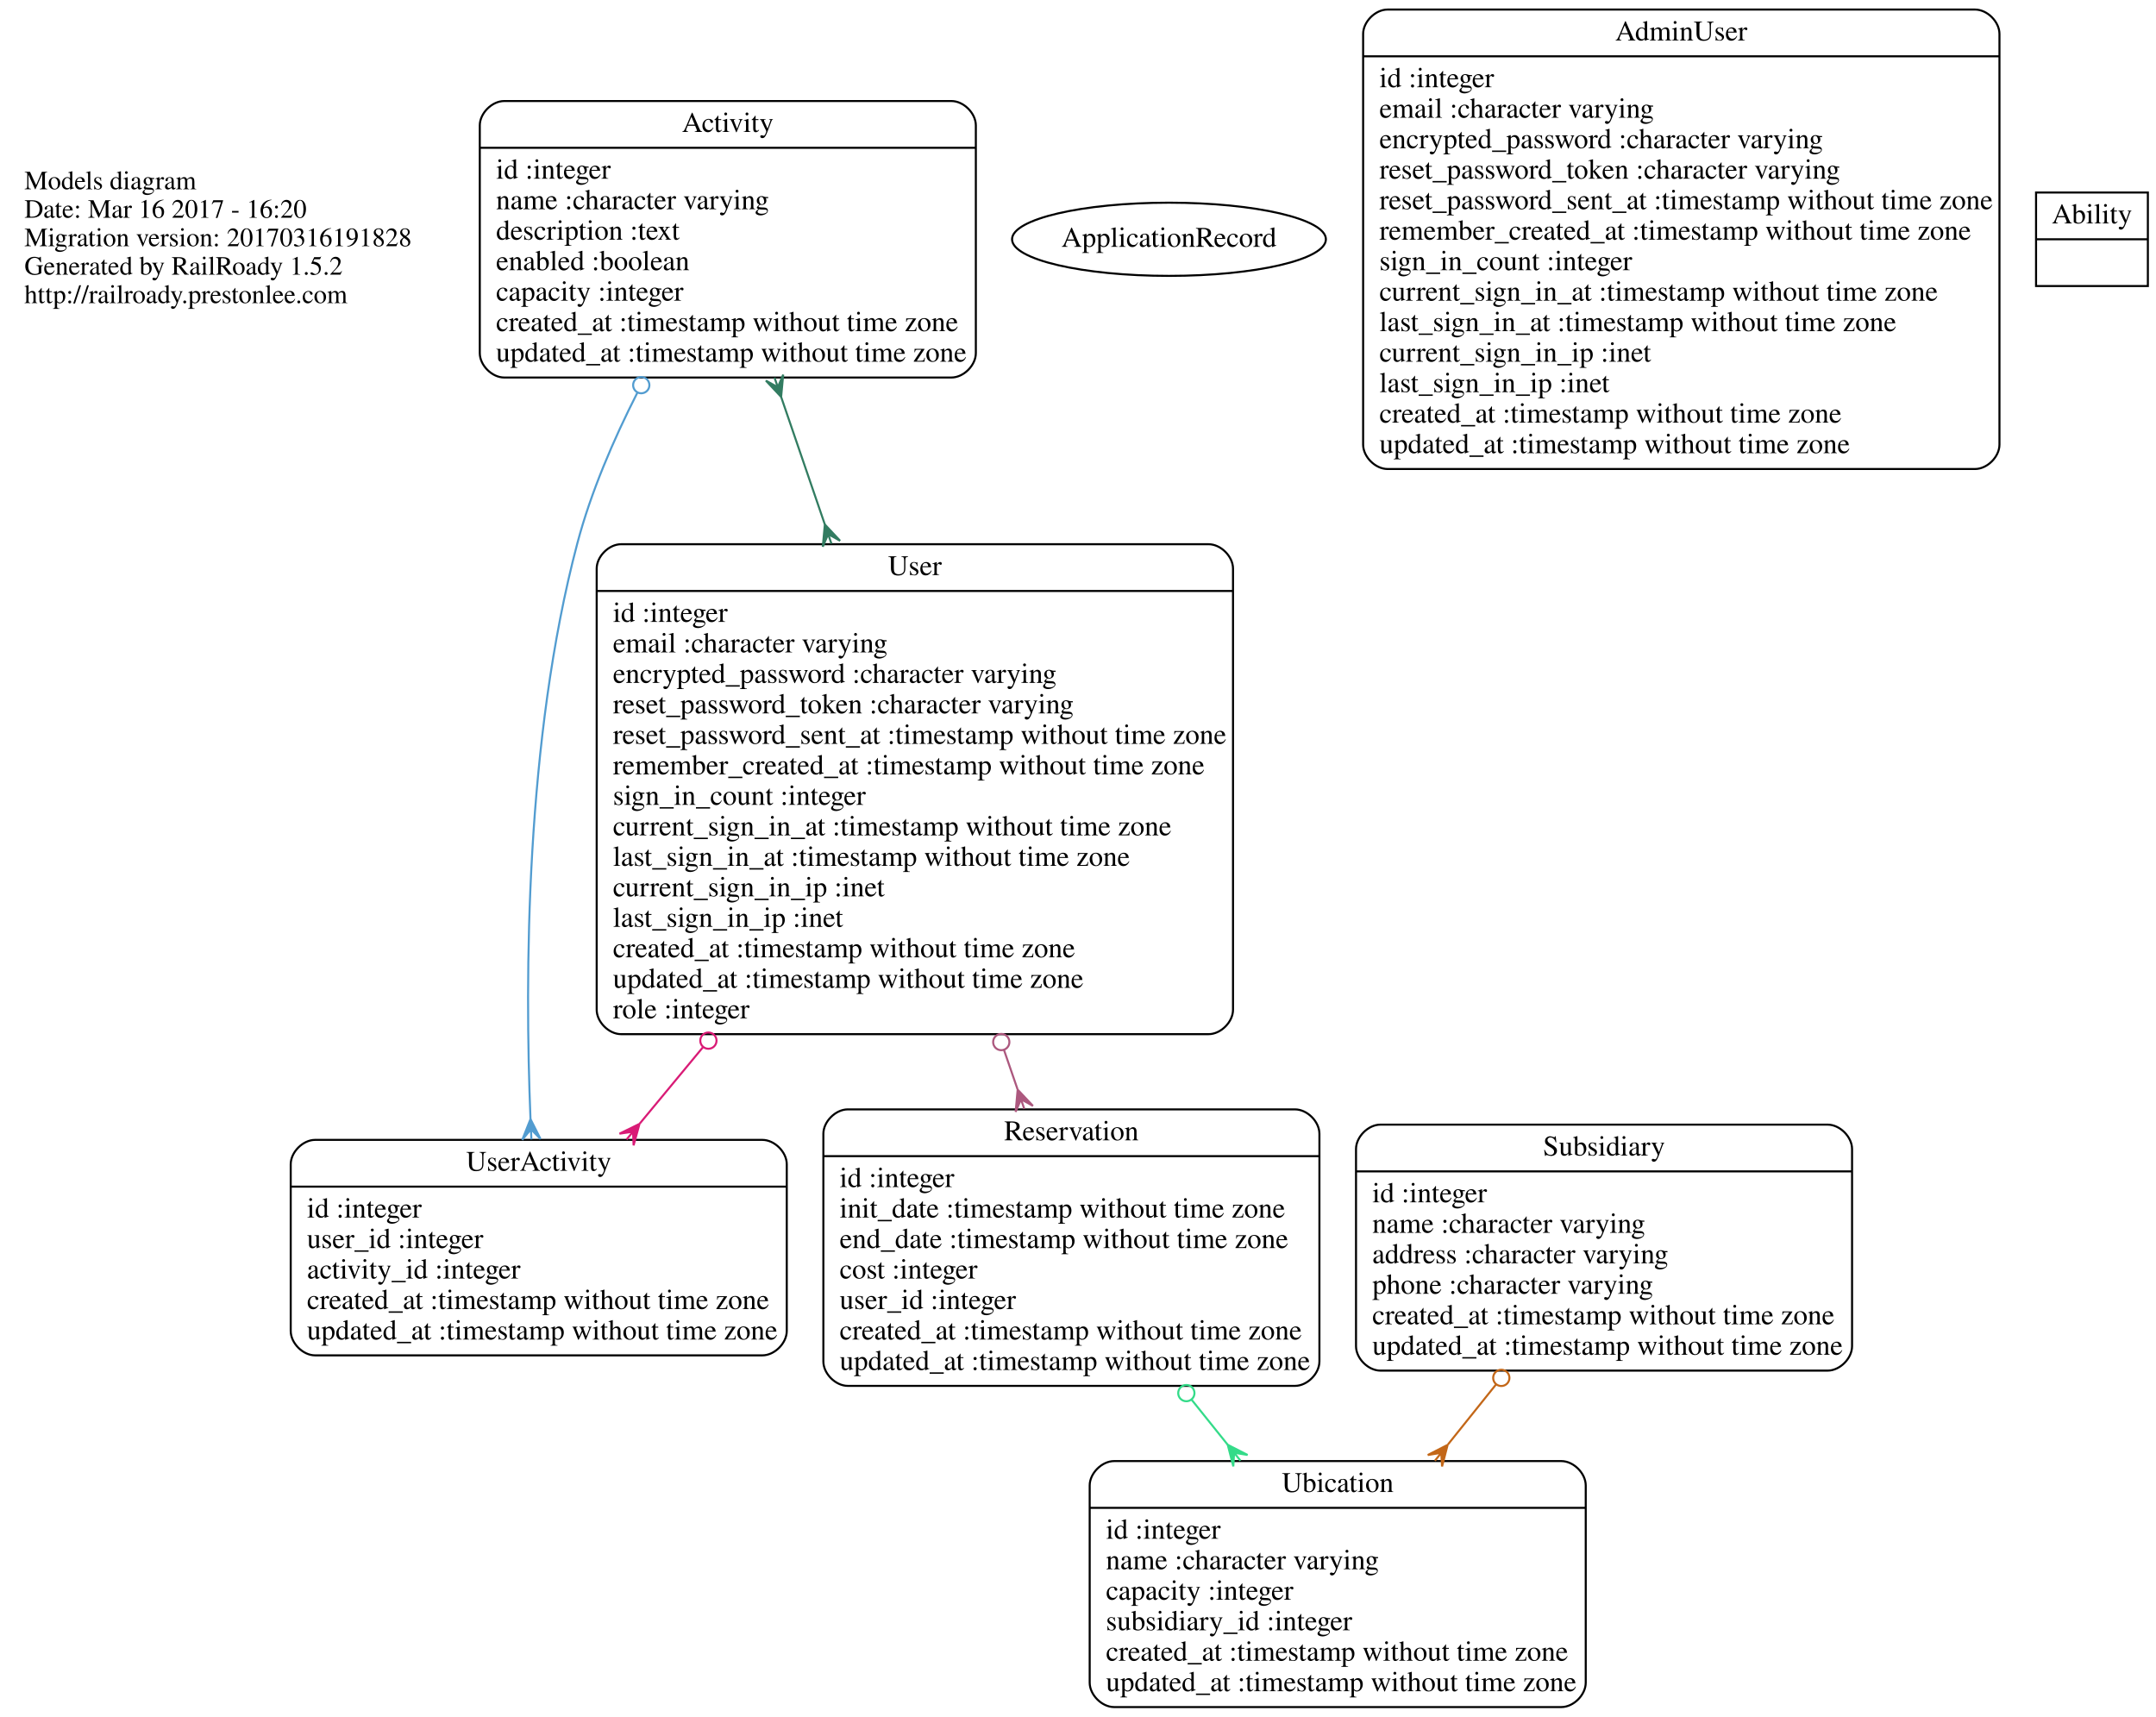
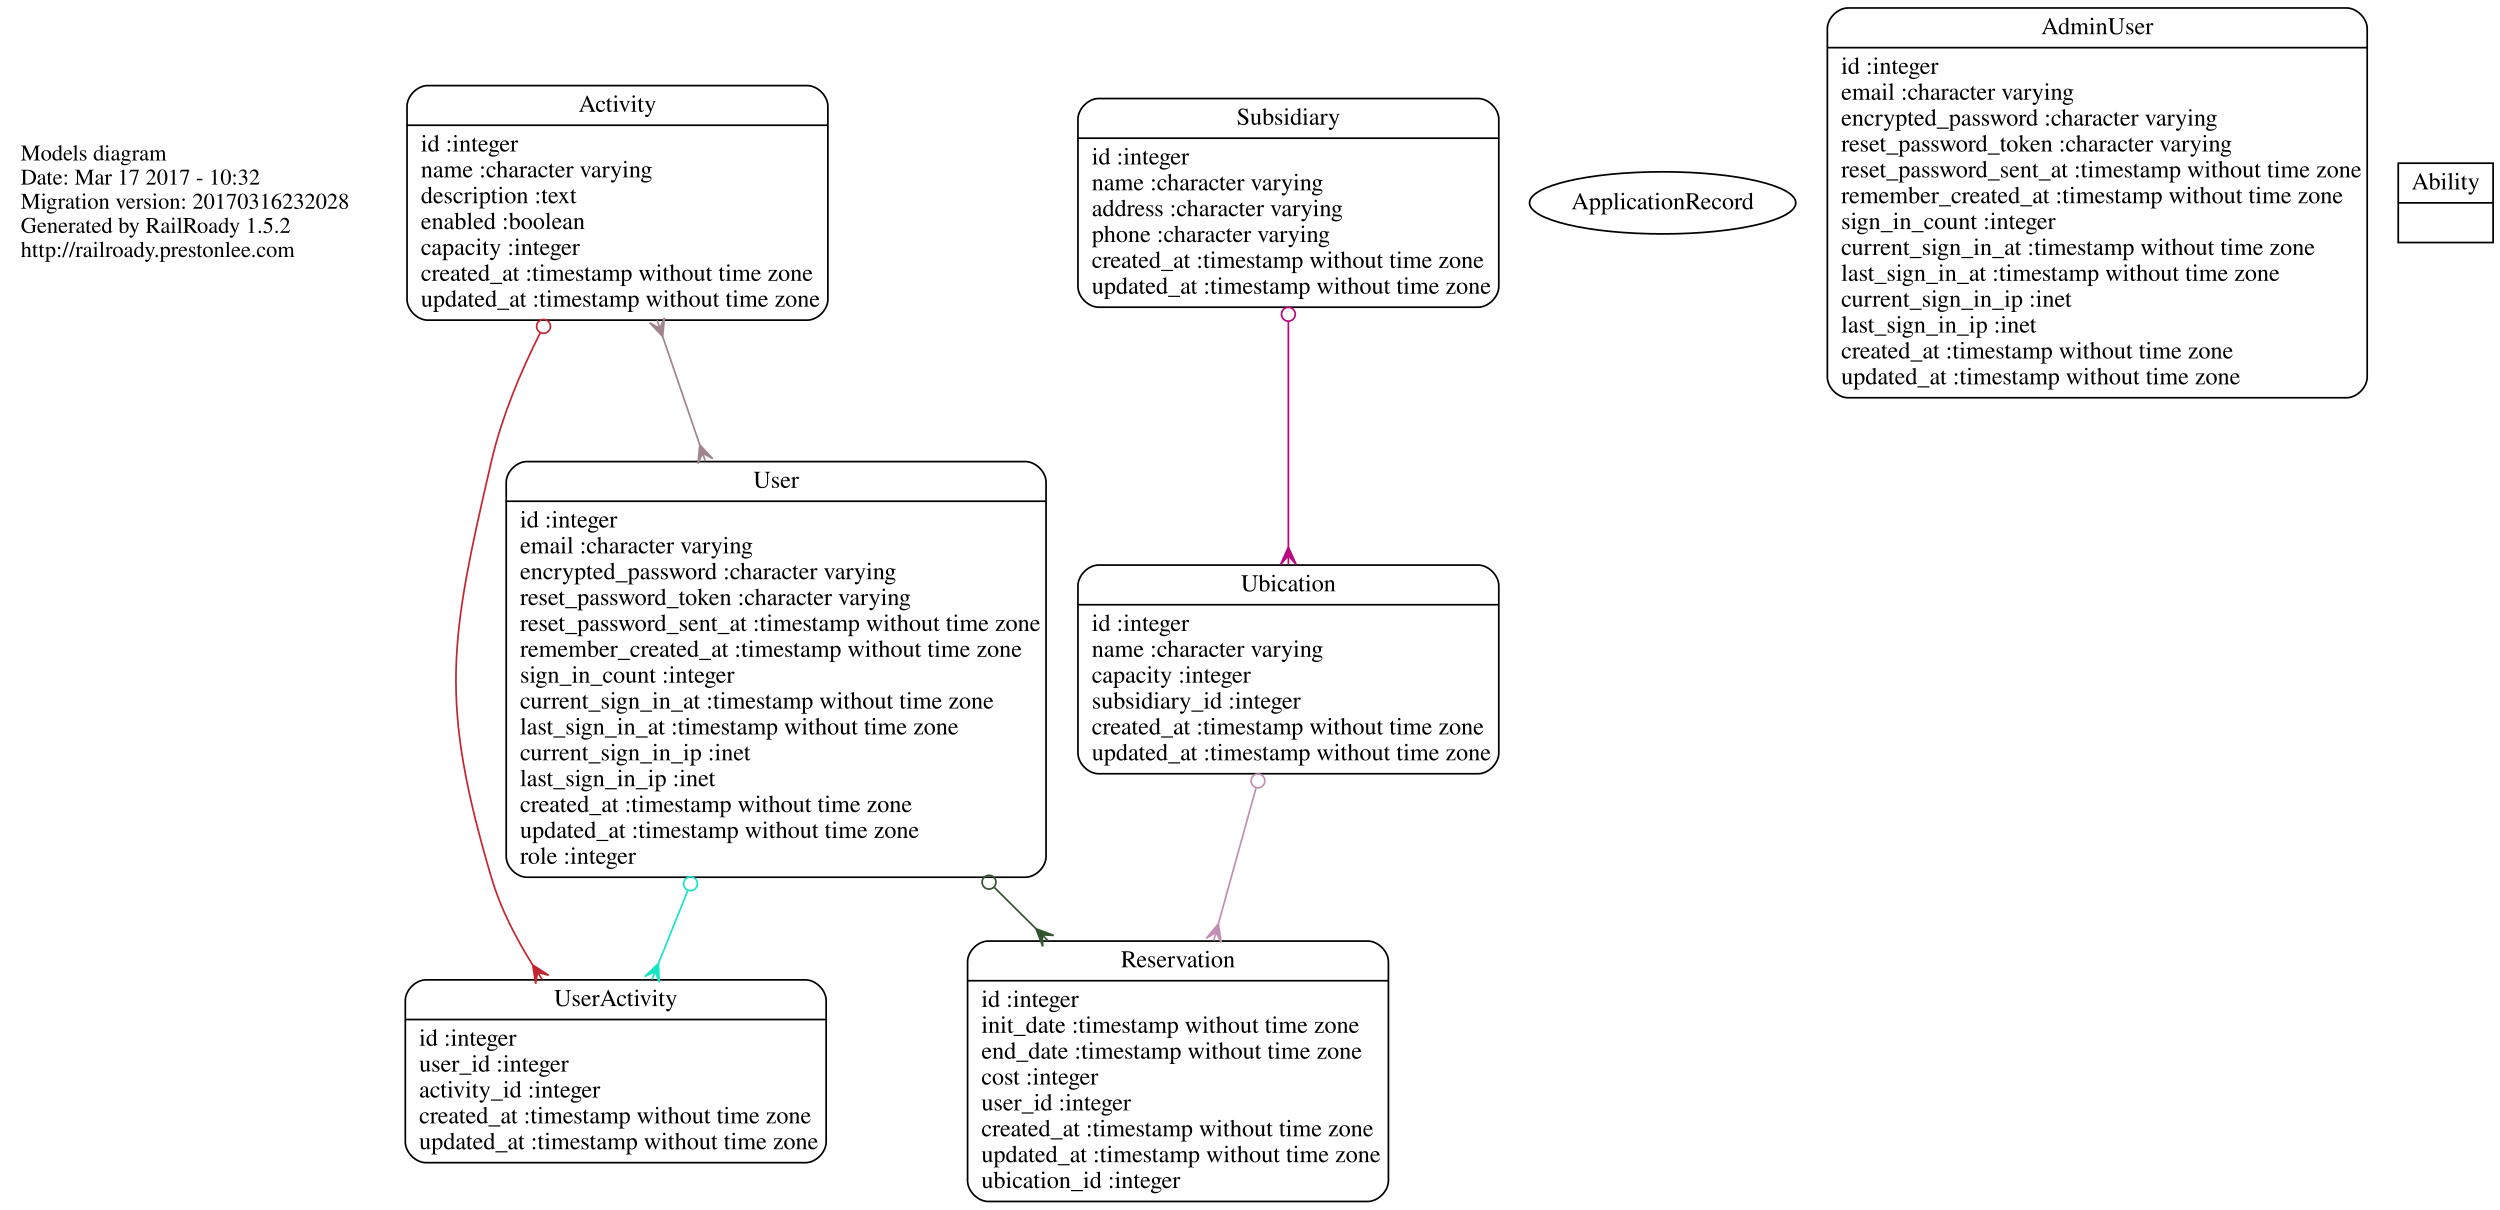
- <svg xmlns="http://www.w3.org/2000/svg" width="1060pt" height="844pt" viewBox="0.00 0.00 1060.50 844.00">
-   <g id="graph0" class="graph" transform="scale(1 1) rotate(0) translate(4 840)">
-     <polygon fill="none" stroke="none" points="-4,4 -4,-840 1056.5,-840 1056.5,4 -4,4" />
+ <svg xmlns="http://www.w3.org/2000/svg" width="1449pt" height="701pt" viewBox="0.00 0.00 1449.50 701.00">
+   <g id="graph0" class="graph" transform="scale(1 1) rotate(0) translate(4 697)">
+     <polygon fill="none" stroke="none" points="-4,4 -4,-697 1445.5,-697 1445.5,4 -4,4" />
    <g id="node1" class="node">
-       <text text-anchor="start" x="8" y="-747.1" font-family="Times,serif" font-size="13.00">Models diagram</text>
-       <text text-anchor="start" x="8" y="-733.1" font-family="Times,serif" font-size="13.00">Date: Mar 16 2017 - 16:20</text>
-       <text text-anchor="start" x="8" y="-719.1" font-family="Times,serif" font-size="13.00">Migration version: 20170316191828</text>
-       <text text-anchor="start" x="8" y="-705.1" font-family="Times,serif" font-size="13.00">Generated by RailRoady 1.5.2</text>
-       <text text-anchor="start" x="8" y="-691.1" font-family="Times,serif" font-size="13.00">http://railroady.prestonlee.com</text>
+       <text text-anchor="start" x="8" y="-604.1" font-family="Times,serif" font-size="13.00">Models diagram</text>
+       <text text-anchor="start" x="8" y="-590.1" font-family="Times,serif" font-size="13.00">Date: Mar 17 2017 - 10:32</text>
+       <text text-anchor="start" x="8" y="-576.1" font-family="Times,serif" font-size="13.00">Migration version: 20170316232028</text>
+       <text text-anchor="start" x="8" y="-562.1" font-family="Times,serif" font-size="13.00">Generated by RailRoady 1.5.2</text>
+       <text text-anchor="start" x="8" y="-548.1" font-family="Times,serif" font-size="13.00">http://railroady.prestonlee.com</text>
    </g>
    <g id="node2" class="node">
-       <path fill="none" stroke="black" d="M151,-173.5C151,-173.5 371,-173.5 371,-173.5 377,-173.5 383,-179.5 383,-185.5 383,-185.5 383,-267.5 383,-267.5 383,-273.5 377,-279.5 371,-279.5 371,-279.5 151,-279.5 151,-279.5 145,-279.5 139,-273.5 139,-267.5 139,-267.5 139,-185.5 139,-185.5 139,-179.5 145,-173.5 151,-173.5" />
-       <text text-anchor="middle" x="261" y="-264.3" font-family="Times,serif" font-size="14.00">UserActivity</text>
-       <polyline fill="none" stroke="black" points="139,-256.5 383,-256.5 " />
-       <text text-anchor="start" x="147" y="-241.3" font-family="Times,serif" font-size="14.00">id :integer</text>
-       <text text-anchor="start" x="147" y="-226.3" font-family="Times,serif" font-size="14.00">user_id :integer</text>
-       <text text-anchor="start" x="147" y="-211.3" font-family="Times,serif" font-size="14.00">activity_id :integer</text>
-       <text text-anchor="start" x="147" y="-196.3" font-family="Times,serif" font-size="14.00">created_at :timestamp without time zone</text>
-       <text text-anchor="start" x="147" y="-181.3" font-family="Times,serif" font-size="14.00">updated_at :timestamp without time zone</text>
+       <path fill="none" stroke="black" d="M243,-23C243,-23 463,-23 463,-23 469,-23 475,-29 475,-35 475,-35 475,-117 475,-117 475,-123 469,-129 463,-129 463,-129 243,-129 243,-129 237,-129 231,-123 231,-117 231,-117 231,-35 231,-35 231,-29 237,-23 243,-23" />
+       <text text-anchor="middle" x="353" y="-113.8" font-family="Times,serif" font-size="14.00">UserActivity</text>
+       <polyline fill="none" stroke="black" points="231,-106 475,-106 " />
+       <text text-anchor="start" x="239" y="-90.8" font-family="Times,serif" font-size="14.00">id :integer</text>
+       <text text-anchor="start" x="239" y="-75.8" font-family="Times,serif" font-size="14.00">user_id :integer</text>
+       <text text-anchor="start" x="239" y="-60.8" font-family="Times,serif" font-size="14.00">activity_id :integer</text>
+       <text text-anchor="start" x="239" y="-45.8" font-family="Times,serif" font-size="14.00">created_at :timestamp without time zone</text>
+       <text text-anchor="start" x="239" y="-30.8" font-family="Times,serif" font-size="14.00">updated_at :timestamp without time zone</text>
    </g>
    <g id="node3" class="node">
-       <path fill="none" stroke="black" d="M544,-0.5C544,-0.5 764,-0.5 764,-0.5 770,-0.5 776,-6.5 776,-12.5 776,-12.5 776,-109.5 776,-109.5 776,-115.5 770,-121.5 764,-121.5 764,-121.5 544,-121.5 544,-121.5 538,-121.5 532,-115.5 532,-109.5 532,-109.5 532,-12.5 532,-12.5 532,-6.5 538,-0.5 544,-0.5" />
-       <text text-anchor="middle" x="654" y="-106.3" font-family="Times,serif" font-size="14.00">Ubication</text>
-       <polyline fill="none" stroke="black" points="532,-98.5 776,-98.5 " />
-       <text text-anchor="start" x="540" y="-83.3" font-family="Times,serif" font-size="14.00">id :integer</text>
-       <text text-anchor="start" x="540" y="-68.3" font-family="Times,serif" font-size="14.00">name :character varying</text>
-       <text text-anchor="start" x="540" y="-53.3" font-family="Times,serif" font-size="14.00">capacity :integer</text>
-       <text text-anchor="start" x="540" y="-38.3" font-family="Times,serif" font-size="14.00">subsidiary_id :integer</text>
-       <text text-anchor="start" x="540" y="-23.3" font-family="Times,serif" font-size="14.00">created_at :timestamp without time zone</text>
-       <text text-anchor="start" x="540" y="-8.3" font-family="Times,serif" font-size="14.00">updated_at :timestamp without time zone</text>
+       <path fill="none" stroke="black" d="M633,-248.5C633,-248.5 853,-248.5 853,-248.5 859,-248.5 865,-254.5 865,-260.5 865,-260.5 865,-357.5 865,-357.5 865,-363.5 859,-369.5 853,-369.5 853,-369.5 633,-369.5 633,-369.5 627,-369.5 621,-363.5 621,-357.5 621,-357.5 621,-260.5 621,-260.5 621,-254.5 627,-248.5 633,-248.5" />
+       <text text-anchor="middle" x="743" y="-354.3" font-family="Times,serif" font-size="14.00">Ubication</text>
+       <polyline fill="none" stroke="black" points="621,-346.5 865,-346.5 " />
+       <text text-anchor="start" x="629" y="-331.3" font-family="Times,serif" font-size="14.00">id :integer</text>
+       <text text-anchor="start" x="629" y="-316.3" font-family="Times,serif" font-size="14.00">name :character varying</text>
+       <text text-anchor="start" x="629" y="-301.3" font-family="Times,serif" font-size="14.00">capacity :integer</text>
+       <text text-anchor="start" x="629" y="-286.3" font-family="Times,serif" font-size="14.00">subsidiary_id :integer</text>
+       <text text-anchor="start" x="629" y="-271.3" font-family="Times,serif" font-size="14.00">created_at :timestamp without time zone</text>
+       <text text-anchor="start" x="629" y="-256.3" font-family="Times,serif" font-size="14.00">updated_at :timestamp without time zone</text>
+     </g>
+     <g id="node10" class="node">
+       <path fill="none" stroke="black" d="M569,-0.5C569,-0.5 789,-0.5 789,-0.5 795,-0.5 801,-6.5 801,-12.5 801,-12.5 801,-139.5 801,-139.5 801,-145.5 795,-151.5 789,-151.5 789,-151.5 569,-151.5 569,-151.5 563,-151.5 557,-145.5 557,-139.5 557,-139.5 557,-12.5 557,-12.5 557,-6.5 563,-0.5 569,-0.5" />
+       <text text-anchor="middle" x="679" y="-136.3" font-family="Times,serif" font-size="14.00">Reservation</text>
+       <polyline fill="none" stroke="black" points="557,-128.5 801,-128.5 " />
+       <text text-anchor="start" x="565" y="-113.3" font-family="Times,serif" font-size="14.00">id :integer</text>
+       <text text-anchor="start" x="565" y="-98.3" font-family="Times,serif" font-size="14.00">init_date :timestamp without time zone</text>
+       <text text-anchor="start" x="565" y="-83.3" font-family="Times,serif" font-size="14.00">end_date :timestamp without time zone</text>
+       <text text-anchor="start" x="565" y="-68.3" font-family="Times,serif" font-size="14.00">cost :integer</text>
+       <text text-anchor="start" x="565" y="-53.3" font-family="Times,serif" font-size="14.00">user_id :integer</text>
+       <text text-anchor="start" x="565" y="-38.3" font-family="Times,serif" font-size="14.00">created_at :timestamp without time zone</text>
+       <text text-anchor="start" x="565" y="-23.3" font-family="Times,serif" font-size="14.00">updated_at :timestamp without time zone</text>
+       <text text-anchor="start" x="565" y="-8.3" font-family="Times,serif" font-size="14.00">ubication_id :integer</text>
+     </g>
+     <g id="edge1" class="edge">
+       <path fill="none" stroke="#c28fb3" d="M724.297,-240.496C717.467,-215.841 709.653,-187.637 702.46,-161.675" />
+       <ellipse fill="none" stroke="#c28fb3" cx="725.367" cy="-244.357" rx="4" ry="4" />
+       <polygon fill="#c28fb3" stroke="#c28fb3" points="702.407,-161.484 704.073,-150.645 701.072,-156.666 699.737,-151.847 699.737,-151.847 699.737,-151.847 701.072,-156.666 695.4,-153.049 702.407,-161.484 702.407,-161.484" />
    </g>
    <g id="node4" class="node">
-       <ellipse fill="none" stroke="black" cx="571" cy="-722.5" rx="77.187" ry="18" />
-       <text text-anchor="middle" x="571" y="-718.8" font-family="Times,serif" font-size="14.00">ApplicationRecord</text>
+       <ellipse fill="none" stroke="black" cx="960" cy="-579.5" rx="77.187" ry="18" />
+       <text text-anchor="middle" x="960" y="-575.8" font-family="Times,serif" font-size="14.00">ApplicationRecord</text>
    </g>
    <g id="node5" class="node">
-       <path fill="none" stroke="black" d="M678.5,-609.5C678.5,-609.5 967.5,-609.5 967.5,-609.5 973.5,-609.5 979.5,-615.5 979.5,-621.5 979.5,-621.5 979.5,-823.5 979.5,-823.5 979.5,-829.5 973.5,-835.5 967.5,-835.5 967.5,-835.5 678.5,-835.5 678.5,-835.5 672.5,-835.5 666.5,-829.5 666.5,-823.5 666.5,-823.5 666.5,-621.5 666.5,-621.5 666.5,-615.5 672.5,-609.5 678.5,-609.5" />
-       <text text-anchor="middle" x="823" y="-820.3" font-family="Times,serif" font-size="14.00">AdminUser</text>
-       <polyline fill="none" stroke="black" points="666.5,-812.5 979.5,-812.5 " />
-       <text text-anchor="start" x="674.5" y="-797.3" font-family="Times,serif" font-size="14.00">id :integer</text>
-       <text text-anchor="start" x="674.5" y="-782.3" font-family="Times,serif" font-size="14.00">email :character varying</text>
-       <text text-anchor="start" x="674.5" y="-767.3" font-family="Times,serif" font-size="14.00">encrypted_password :character varying</text>
-       <text text-anchor="start" x="674.5" y="-752.3" font-family="Times,serif" font-size="14.00">reset_password_token :character varying</text>
-       <text text-anchor="start" x="674.5" y="-737.3" font-family="Times,serif" font-size="14.00">reset_password_sent_at :timestamp without time zone</text>
-       <text text-anchor="start" x="674.5" y="-722.3" font-family="Times,serif" font-size="14.00">remember_created_at :timestamp without time zone</text>
-       <text text-anchor="start" x="674.5" y="-707.3" font-family="Times,serif" font-size="14.00">sign_in_count :integer</text>
-       <text text-anchor="start" x="674.5" y="-692.3" font-family="Times,serif" font-size="14.00">current_sign_in_at :timestamp without time zone</text>
-       <text text-anchor="start" x="674.5" y="-677.3" font-family="Times,serif" font-size="14.00">last_sign_in_at :timestamp without time zone</text>
-       <text text-anchor="start" x="674.5" y="-662.3" font-family="Times,serif" font-size="14.00">current_sign_in_ip :inet</text>
-       <text text-anchor="start" x="674.5" y="-647.3" font-family="Times,serif" font-size="14.00">last_sign_in_ip :inet</text>
-       <text text-anchor="start" x="674.5" y="-632.3" font-family="Times,serif" font-size="14.00">created_at :timestamp without time zone</text>
-       <text text-anchor="start" x="674.5" y="-617.3" font-family="Times,serif" font-size="14.00">updated_at :timestamp without time zone</text>
+       <path fill="none" stroke="black" d="M1067.5,-466.5C1067.5,-466.5 1356.5,-466.5 1356.5,-466.5 1362.5,-466.5 1368.5,-472.5 1368.5,-478.5 1368.5,-478.5 1368.5,-680.5 1368.5,-680.5 1368.5,-686.5 1362.5,-692.5 1356.5,-692.5 1356.5,-692.5 1067.5,-692.5 1067.5,-692.5 1061.5,-692.5 1055.5,-686.5 1055.5,-680.5 1055.5,-680.5 1055.5,-478.5 1055.5,-478.5 1055.5,-472.5 1061.5,-466.5 1067.5,-466.5" />
+       <text text-anchor="middle" x="1212" y="-677.3" font-family="Times,serif" font-size="14.00">AdminUser</text>
+       <polyline fill="none" stroke="black" points="1055.5,-669.5 1368.5,-669.5 " />
+       <text text-anchor="start" x="1063.5" y="-654.3" font-family="Times,serif" font-size="14.00">id :integer</text>
+       <text text-anchor="start" x="1063.5" y="-639.3" font-family="Times,serif" font-size="14.00">email :character varying</text>
+       <text text-anchor="start" x="1063.5" y="-624.3" font-family="Times,serif" font-size="14.00">encrypted_password :character varying</text>
+       <text text-anchor="start" x="1063.5" y="-609.3" font-family="Times,serif" font-size="14.00">reset_password_token :character varying</text>
+       <text text-anchor="start" x="1063.5" y="-594.3" font-family="Times,serif" font-size="14.00">reset_password_sent_at :timestamp without time zone</text>
+       <text text-anchor="start" x="1063.5" y="-579.3" font-family="Times,serif" font-size="14.00">remember_created_at :timestamp without time zone</text>
+       <text text-anchor="start" x="1063.5" y="-564.3" font-family="Times,serif" font-size="14.00">sign_in_count :integer</text>
+       <text text-anchor="start" x="1063.5" y="-549.3" font-family="Times,serif" font-size="14.00">current_sign_in_at :timestamp without time zone</text>
+       <text text-anchor="start" x="1063.5" y="-534.3" font-family="Times,serif" font-size="14.00">last_sign_in_at :timestamp without time zone</text>
+       <text text-anchor="start" x="1063.5" y="-519.3" font-family="Times,serif" font-size="14.00">current_sign_in_ip :inet</text>
+       <text text-anchor="start" x="1063.5" y="-504.3" font-family="Times,serif" font-size="14.00">last_sign_in_ip :inet</text>
+       <text text-anchor="start" x="1063.5" y="-489.3" font-family="Times,serif" font-size="14.00">created_at :timestamp without time zone</text>
+       <text text-anchor="start" x="1063.5" y="-474.3" font-family="Times,serif" font-size="14.00">updated_at :timestamp without time zone</text>
    </g>
    <g id="node6" class="node">
-       <path fill="none" stroke="black" d="M675,-166C675,-166 895,-166 895,-166 901,-166 907,-172 907,-178 907,-178 907,-275 907,-275 907,-281 901,-287 895,-287 895,-287 675,-287 675,-287 669,-287 663,-281 663,-275 663,-275 663,-178 663,-178 663,-172 669,-166 675,-166" />
-       <text text-anchor="middle" x="785" y="-271.8" font-family="Times,serif" font-size="14.00">Subsidiary</text>
-       <polyline fill="none" stroke="black" points="663,-264 907,-264 " />
-       <text text-anchor="start" x="671" y="-248.8" font-family="Times,serif" font-size="14.00">id :integer</text>
-       <text text-anchor="start" x="671" y="-233.8" font-family="Times,serif" font-size="14.00">name :character varying</text>
-       <text text-anchor="start" x="671" y="-218.8" font-family="Times,serif" font-size="14.00">address :character varying</text>
-       <text text-anchor="start" x="671" y="-203.8" font-family="Times,serif" font-size="14.00">phone :character varying</text>
-       <text text-anchor="start" x="671" y="-188.8" font-family="Times,serif" font-size="14.00">created_at :timestamp without time zone</text>
-       <text text-anchor="start" x="671" y="-173.8" font-family="Times,serif" font-size="14.00">updated_at :timestamp without time zone</text>
+       <path fill="none" stroke="black" d="M633,-519C633,-519 853,-519 853,-519 859,-519 865,-525 865,-531 865,-531 865,-628 865,-628 865,-634 859,-640 853,-640 853,-640 633,-640 633,-640 627,-640 621,-634 621,-628 621,-628 621,-531 621,-531 621,-525 627,-519 633,-519" />
+       <text text-anchor="middle" x="743" y="-624.8" font-family="Times,serif" font-size="14.00">Subsidiary</text>
+       <polyline fill="none" stroke="black" points="621,-617 865,-617 " />
+       <text text-anchor="start" x="629" y="-601.8" font-family="Times,serif" font-size="14.00">id :integer</text>
+       <text text-anchor="start" x="629" y="-586.8" font-family="Times,serif" font-size="14.00">name :character varying</text>
+       <text text-anchor="start" x="629" y="-571.8" font-family="Times,serif" font-size="14.00">address :character varying</text>
+       <text text-anchor="start" x="629" y="-556.8" font-family="Times,serif" font-size="14.00">phone :character varying</text>
+       <text text-anchor="start" x="629" y="-541.8" font-family="Times,serif" font-size="14.00">created_at :timestamp without time zone</text>
+       <text text-anchor="start" x="629" y="-526.8" font-family="Times,serif" font-size="14.00">updated_at :timestamp without time zone</text>
    </g>
-     <g id="edge1" class="edge">
-       <path fill="none" stroke="#c36718" d="M731.813,-159.118C724.057,-149.437 716.061,-139.458 708.283,-129.75" />
-       <ellipse fill="none" stroke="#c36718" cx="734.463" cy="-162.425" rx="4" ry="4" />
-       <polygon fill="#c36718" stroke="#c36718" points="708.064,-129.476 705.323,-118.859 704.937,-125.574 701.811,-121.672 701.811,-121.672 701.811,-121.672 704.937,-125.574 698.299,-124.486 708.064,-129.476 708.064,-129.476" />
+     <g id="edge2" class="edge">
+       <path fill="none" stroke="#ba087e" d="M743,-510.689C743,-470.717 743,-420.239 743,-379.908" />
+       <ellipse fill="none" stroke="#ba087e" cx="743" cy="-514.911" rx="4" ry="4" />
+       <polygon fill="#ba087e" stroke="#ba087e" points="743,-379.886 747.5,-369.886 743,-374.886 743,-369.886 743,-369.886 743,-369.886 743,-374.886 738.5,-369.886 743,-379.886 743,-379.886" />
    </g>
    <g id="node7" class="node">
-       <path fill="none" stroke="black" d="M244,-654.5C244,-654.5 464,-654.5 464,-654.5 470,-654.5 476,-660.5 476,-666.5 476,-666.5 476,-778.5 476,-778.5 476,-784.5 470,-790.5 464,-790.5 464,-790.5 244,-790.5 244,-790.5 238,-790.5 232,-784.5 232,-778.5 232,-778.5 232,-666.5 232,-666.5 232,-660.5 238,-654.5 244,-654.5" />
-       <text text-anchor="middle" x="354" y="-775.3" font-family="Times,serif" font-size="14.00">Activity</text>
-       <polyline fill="none" stroke="black" points="232,-767.5 476,-767.5 " />
-       <text text-anchor="start" x="240" y="-752.3" font-family="Times,serif" font-size="14.00">id :integer</text>
-       <text text-anchor="start" x="240" y="-737.3" font-family="Times,serif" font-size="14.00">name :character varying</text>
-       <text text-anchor="start" x="240" y="-722.3" font-family="Times,serif" font-size="14.00">description :text</text>
-       <text text-anchor="start" x="240" y="-707.3" font-family="Times,serif" font-size="14.00">enabled :boolean</text>
-       <text text-anchor="start" x="240" y="-692.3" font-family="Times,serif" font-size="14.00">capacity :integer</text>
-       <text text-anchor="start" x="240" y="-677.3" font-family="Times,serif" font-size="14.00">created_at :timestamp without time zone</text>
-       <text text-anchor="start" x="240" y="-662.3" font-family="Times,serif" font-size="14.00">updated_at :timestamp without time zone</text>
+       <path fill="none" stroke="black" d="M244,-511.5C244,-511.5 464,-511.5 464,-511.5 470,-511.5 476,-517.5 476,-523.5 476,-523.5 476,-635.5 476,-635.5 476,-641.5 470,-647.5 464,-647.5 464,-647.5 244,-647.5 244,-647.5 238,-647.5 232,-641.5 232,-635.5 232,-635.5 232,-523.5 232,-523.5 232,-517.5 238,-511.5 244,-511.5" />
+       <text text-anchor="middle" x="354" y="-632.3" font-family="Times,serif" font-size="14.00">Activity</text>
+       <polyline fill="none" stroke="black" points="232,-624.5 476,-624.5 " />
+       <text text-anchor="start" x="240" y="-609.3" font-family="Times,serif" font-size="14.00">id :integer</text>
+       <text text-anchor="start" x="240" y="-594.3" font-family="Times,serif" font-size="14.00">name :character varying</text>
+       <text text-anchor="start" x="240" y="-579.3" font-family="Times,serif" font-size="14.00">description :text</text>
+       <text text-anchor="start" x="240" y="-564.3" font-family="Times,serif" font-size="14.00">enabled :boolean</text>
+       <text text-anchor="start" x="240" y="-549.3" font-family="Times,serif" font-size="14.00">capacity :integer</text>
+       <text text-anchor="start" x="240" y="-534.3" font-family="Times,serif" font-size="14.00">created_at :timestamp without time zone</text>
+       <text text-anchor="start" x="240" y="-519.3" font-family="Times,serif" font-size="14.00">updated_at :timestamp without time zone</text>
    </g>
-     <g id="edge2" class="edge">
-       <path fill="none" stroke="#529cd0" d="M309.462,-646.95C297.802,-623.991 286.647,-598.128 280,-573 254.484,-476.547 254.079,-359.827 256.942,-289.732" />
-       <ellipse fill="none" stroke="#529cd0" cx="311.423" cy="-650.744" rx="4" ry="4" />
-       <polygon fill="#529cd0" stroke="#529cd0" points="256.942,-289.727 261.881,-279.936 257.164,-284.732 257.385,-279.737 257.385,-279.737 257.385,-279.737 257.164,-284.732 252.89,-279.537 256.942,-289.727 256.942,-289.727" />
+     <g id="edge3" class="edge">
+       <path fill="none" stroke="#c3262f" d="M309.199,-504.103C297.672,-481.148 286.87,-455.249 281,-430 256.643,-325.239 250.48,-291.135 281,-188 286.17,-170.531 295.047,-153.232 304.838,-137.674" />
+       <ellipse fill="none" stroke="#c3262f" cx="311.138" cy="-507.887" rx="4" ry="4" />
+       <polygon fill="#c3262f" stroke="#c3262f" points="304.89,-137.595 314.123,-131.679 307.622,-133.408 310.354,-129.22 310.354,-129.22 310.354,-129.22 307.622,-133.408 306.585,-126.761 304.89,-137.595 304.89,-137.595" />
    </g>
    <g id="node9" class="node">
-       <path fill="none" stroke="black" d="M301.5,-331.5C301.5,-331.5 590.5,-331.5 590.5,-331.5 596.5,-331.5 602.5,-337.5 602.5,-343.5 602.5,-343.5 602.5,-560.5 602.5,-560.5 602.5,-566.5 596.5,-572.5 590.5,-572.5 590.5,-572.5 301.5,-572.5 301.5,-572.5 295.5,-572.5 289.5,-566.5 289.5,-560.5 289.5,-560.5 289.5,-343.5 289.5,-343.5 289.5,-337.5 295.5,-331.5 301.5,-331.5" />
-       <text text-anchor="middle" x="446" y="-557.3" font-family="Times,serif" font-size="14.00">User</text>
-       <polyline fill="none" stroke="black" points="289.5,-549.5 602.5,-549.5 " />
-       <text text-anchor="start" x="297.5" y="-534.3" font-family="Times,serif" font-size="14.00">id :integer</text>
-       <text text-anchor="start" x="297.5" y="-519.3" font-family="Times,serif" font-size="14.00">email :character varying</text>
-       <text text-anchor="start" x="297.5" y="-504.3" font-family="Times,serif" font-size="14.00">encrypted_password :character varying</text>
-       <text text-anchor="start" x="297.5" y="-489.3" font-family="Times,serif" font-size="14.00">reset_password_token :character varying</text>
-       <text text-anchor="start" x="297.5" y="-474.3" font-family="Times,serif" font-size="14.00">reset_password_sent_at :timestamp without time zone</text>
-       <text text-anchor="start" x="297.5" y="-459.3" font-family="Times,serif" font-size="14.00">remember_created_at :timestamp without time zone</text>
-       <text text-anchor="start" x="297.5" y="-444.3" font-family="Times,serif" font-size="14.00">sign_in_count :integer</text>
-       <text text-anchor="start" x="297.5" y="-429.3" font-family="Times,serif" font-size="14.00">current_sign_in_at :timestamp without time zone</text>
-       <text text-anchor="start" x="297.5" y="-414.3" font-family="Times,serif" font-size="14.00">last_sign_in_at :timestamp without time zone</text>
-       <text text-anchor="start" x="297.5" y="-399.3" font-family="Times,serif" font-size="14.00">current_sign_in_ip :inet</text>
-       <text text-anchor="start" x="297.5" y="-384.3" font-family="Times,serif" font-size="14.00">last_sign_in_ip :inet</text>
-       <text text-anchor="start" x="297.5" y="-369.3" font-family="Times,serif" font-size="14.00">created_at :timestamp without time zone</text>
-       <text text-anchor="start" x="297.5" y="-354.3" font-family="Times,serif" font-size="14.00">updated_at :timestamp without time zone</text>
-       <text text-anchor="start" x="297.5" y="-339.3" font-family="Times,serif" font-size="14.00">role :integer</text>
+       <path fill="none" stroke="black" d="M301.5,-188.5C301.5,-188.5 590.5,-188.5 590.5,-188.5 596.5,-188.5 602.5,-194.5 602.5,-200.5 602.5,-200.5 602.5,-417.5 602.5,-417.5 602.5,-423.5 596.5,-429.5 590.5,-429.5 590.5,-429.5 301.5,-429.5 301.5,-429.5 295.5,-429.5 289.5,-423.5 289.5,-417.5 289.5,-417.5 289.5,-200.5 289.5,-200.5 289.5,-194.5 295.5,-188.5 301.5,-188.5" />
+       <text text-anchor="middle" x="446" y="-414.3" font-family="Times,serif" font-size="14.00">User</text>
+       <polyline fill="none" stroke="black" points="289.5,-406.5 602.5,-406.5 " />
+       <text text-anchor="start" x="297.5" y="-391.3" font-family="Times,serif" font-size="14.00">id :integer</text>
+       <text text-anchor="start" x="297.5" y="-376.3" font-family="Times,serif" font-size="14.00">email :character varying</text>
+       <text text-anchor="start" x="297.5" y="-361.3" font-family="Times,serif" font-size="14.00">encrypted_password :character varying</text>
+       <text text-anchor="start" x="297.5" y="-346.3" font-family="Times,serif" font-size="14.00">reset_password_token :character varying</text>
+       <text text-anchor="start" x="297.5" y="-331.3" font-family="Times,serif" font-size="14.00">reset_password_sent_at :timestamp without time zone</text>
+       <text text-anchor="start" x="297.5" y="-316.3" font-family="Times,serif" font-size="14.00">remember_created_at :timestamp without time zone</text>
+       <text text-anchor="start" x="297.5" y="-301.3" font-family="Times,serif" font-size="14.00">sign_in_count :integer</text>
+       <text text-anchor="start" x="297.5" y="-286.3" font-family="Times,serif" font-size="14.00">current_sign_in_at :timestamp without time zone</text>
+       <text text-anchor="start" x="297.5" y="-271.3" font-family="Times,serif" font-size="14.00">last_sign_in_at :timestamp without time zone</text>
+       <text text-anchor="start" x="297.5" y="-256.3" font-family="Times,serif" font-size="14.00">current_sign_in_ip :inet</text>
+       <text text-anchor="start" x="297.5" y="-241.3" font-family="Times,serif" font-size="14.00">last_sign_in_ip :inet</text>
+       <text text-anchor="start" x="297.5" y="-226.3" font-family="Times,serif" font-size="14.00">created_at :timestamp without time zone</text>
+       <text text-anchor="start" x="297.5" y="-211.3" font-family="Times,serif" font-size="14.00">updated_at :timestamp without time zone</text>
+       <text text-anchor="start" x="297.5" y="-196.3" font-family="Times,serif" font-size="14.00">role :integer</text>
    </g>
-     <g id="edge3" class="edge">
-       <path fill="none" stroke="#327c61" d="M380.224,-644.965C386.943,-625.357 394.357,-603.72 401.712,-582.254" />
-       <polygon fill="#327c61" stroke="#327c61" points="380.22,-644.979 372.721,-652.98 378.599,-649.709 376.978,-654.439 376.978,-654.439 376.978,-654.439 378.599,-649.709 381.235,-655.897 380.22,-644.979 380.22,-644.979" />
-       <polygon fill="#327c61" stroke="#327c61" points="401.73,-582.202 409.228,-574.201 403.35,-577.472 404.971,-572.742 404.971,-572.742 404.971,-572.742 403.35,-577.472 400.714,-571.283 401.73,-582.202 401.73,-582.202" />
+     <g id="edge4" class="edge">
+       <path fill="none" stroke="#a1858e" d="M380.224,-501.965C386.943,-482.357 394.357,-460.72 401.712,-439.254" />
+       <polygon fill="#a1858e" stroke="#a1858e" points="380.22,-501.979 372.721,-509.98 378.599,-506.709 376.978,-511.439 376.978,-511.439 376.978,-511.439 378.599,-506.709 381.235,-512.897 380.22,-501.979 380.22,-501.979" />
+       <polygon fill="#a1858e" stroke="#a1858e" points="401.73,-439.202 409.228,-431.201 403.35,-434.472 404.971,-429.742 404.971,-429.742 404.971,-429.742 403.35,-434.472 400.714,-428.283 401.73,-439.202 401.73,-439.202" />
    </g>
    <g id="node8" class="node">
-       <polygon fill="none" stroke="black" points="997.5,-699.5 997.5,-745.5 1052.5,-745.5 1052.5,-699.5 997.5,-699.5" />
-       <text text-anchor="middle" x="1025" y="-730.3" font-family="Times,serif" font-size="14.00">Ability</text>
-       <polyline fill="none" stroke="black" points="997.5,-722.5 1052.5,-722.5 " />
-       <text text-anchor="middle" x="1025" y="-707.3" font-family="Times,serif" font-size="14.00"> </text>
+       <polygon fill="none" stroke="black" points="1386.5,-556.5 1386.5,-602.5 1441.5,-602.5 1441.5,-556.5 1386.5,-556.5" />
+       <text text-anchor="middle" x="1414" y="-587.3" font-family="Times,serif" font-size="14.00">Ability</text>
+       <polyline fill="none" stroke="black" points="1386.5,-579.5 1441.5,-579.5 " />
+       <text text-anchor="middle" x="1414" y="-564.3" font-family="Times,serif" font-size="14.00"> </text>
+     </g>
+     <g id="edge6" class="edge">
+       <path fill="none" stroke="#18e4c6" d="M394.73,-180.651C388.856,-166.062 383.085,-151.727 377.797,-138.592" />
+       <ellipse fill="none" stroke="#18e4c6" cx="396.372" cy="-184.73" rx="4" ry="4" />
+       <polygon fill="#18e4c6" stroke="#18e4c6" points="377.772,-138.529 378.211,-127.572 375.904,-133.891 374.037,-129.253 374.037,-129.253 374.037,-129.253 375.904,-133.891 369.862,-130.933 377.772,-138.529 377.772,-138.529" />
    </g>
    <g id="edge5" class="edge">
-       <path fill="none" stroke="#d91b76" d="M341.728,-325.028C330.998,-312.066 320.484,-299.363 310.774,-287.633" />
-       <ellipse fill="none" stroke="#d91b76" cx="344.45" cy="-328.317" rx="4" ry="4" />
-       <polygon fill="#d91b76" stroke="#d91b76" points="310.565,-287.379 307.655,-276.807 307.376,-283.528 304.188,-279.676 304.188,-279.676 304.188,-279.676 307.376,-283.528 300.722,-282.545 310.565,-287.379 310.565,-287.379" />
-     </g>
-     <g id="node10" class="node">
-       <path fill="none" stroke="black" d="M413,-158.5C413,-158.5 633,-158.5 633,-158.5 639,-158.5 645,-164.5 645,-170.5 645,-170.5 645,-282.5 645,-282.5 645,-288.5 639,-294.5 633,-294.5 633,-294.5 413,-294.5 413,-294.5 407,-294.5 401,-288.5 401,-282.5 401,-282.5 401,-170.5 401,-170.5 401,-164.5 407,-158.5 413,-158.5" />
-       <text text-anchor="middle" x="523" y="-279.3" font-family="Times,serif" font-size="14.00">Reservation</text>
-       <polyline fill="none" stroke="black" points="401,-271.5 645,-271.5 " />
-       <text text-anchor="start" x="409" y="-256.3" font-family="Times,serif" font-size="14.00">id :integer</text>
-       <text text-anchor="start" x="409" y="-241.3" font-family="Times,serif" font-size="14.00">init_date :timestamp without time zone</text>
-       <text text-anchor="start" x="409" y="-226.3" font-family="Times,serif" font-size="14.00">end_date :timestamp without time zone</text>
-       <text text-anchor="start" x="409" y="-211.3" font-family="Times,serif" font-size="14.00">cost :integer</text>
-       <text text-anchor="start" x="409" y="-196.3" font-family="Times,serif" font-size="14.00">user_id :integer</text>
-       <text text-anchor="start" x="409" y="-181.3" font-family="Times,serif" font-size="14.00">created_at :timestamp without time zone</text>
-       <text text-anchor="start" x="409" y="-166.3" font-family="Times,serif" font-size="14.00">updated_at :timestamp without time zone</text>
-     </g>
-     <g id="edge4" class="edge">
-       <path fill="none" stroke="#ac587e" d="M489.834,-323.767C492.082,-317.242 494.305,-310.789 496.473,-304.498" />
-       <ellipse fill="none" stroke="#ac587e" cx="488.508" cy="-327.616" rx="4" ry="4" />
-       <polygon fill="#ac587e" stroke="#ac587e" points="496.57,-304.216 504.082,-296.227 498.199,-299.488 499.827,-294.761 499.827,-294.761 499.827,-294.761 498.199,-299.488 495.573,-293.295 496.57,-304.216 496.57,-304.216" />
-     </g>
-     <g id="edge6" class="edge">
-       <path fill="none" stroke="#34db89" d="M582.044,-151.808C587.972,-144.409 593.971,-136.921 599.845,-129.59" />
-       <ellipse fill="none" stroke="#34db89" cx="579.54" cy="-154.933" rx="4" ry="4" />
-       <polygon fill="#34db89" stroke="#34db89" points="599.907,-129.513 609.672,-124.522 603.034,-125.611 606.16,-121.709 606.16,-121.709 606.16,-121.709 603.034,-125.611 602.648,-118.895 599.907,-129.513 599.907,-129.513" />
+       <path fill="none" stroke="#32542f" d="M572.522,-182.564C580.677,-174.479 588.766,-166.46 596.628,-158.665" />
+       <ellipse fill="none" stroke="#32542f" cx="569.436" cy="-185.624" rx="4" ry="4" />
+       <polygon fill="#32542f" stroke="#32542f" points="596.677,-158.616 606.947,-154.771 600.228,-155.096 603.779,-151.575 603.779,-151.575 603.779,-151.575 600.228,-155.096 600.611,-148.38 596.677,-158.616 596.677,-158.616" />
    </g>
  </g>
</svg>
